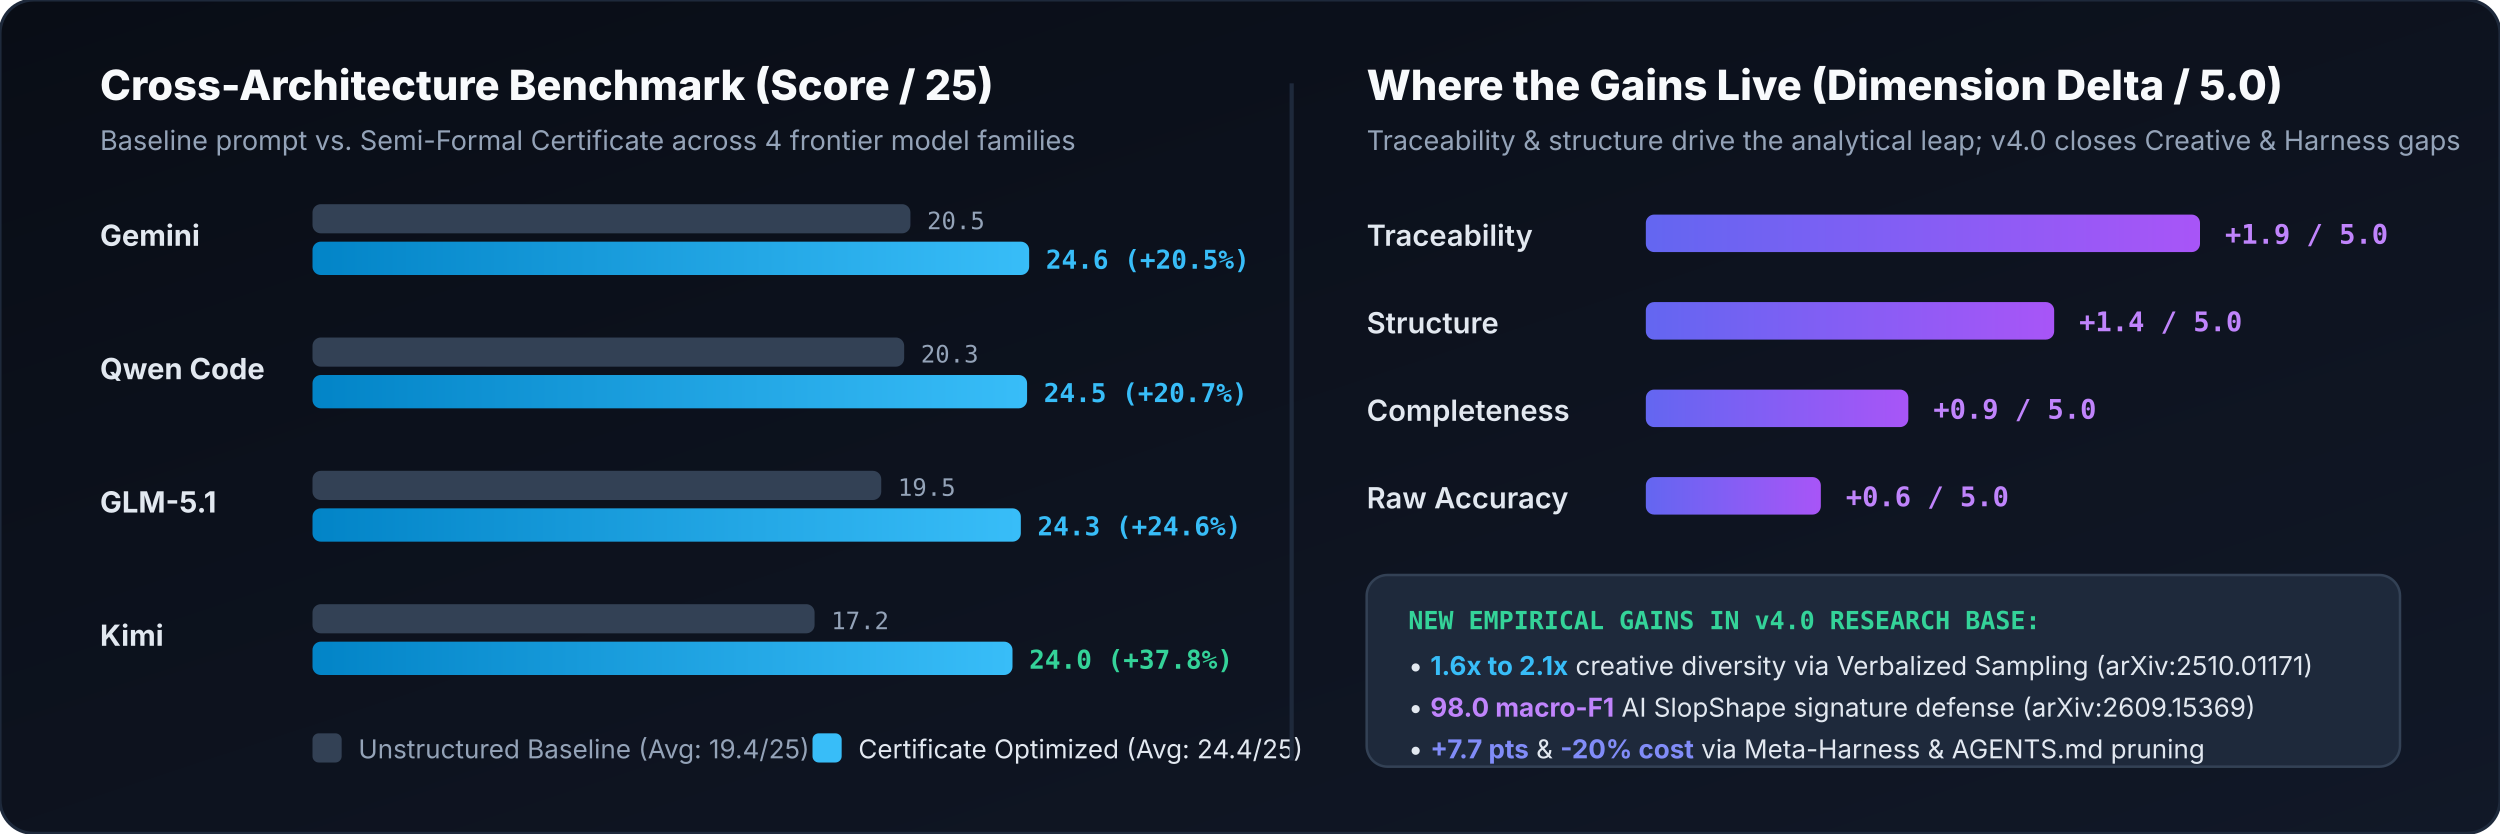
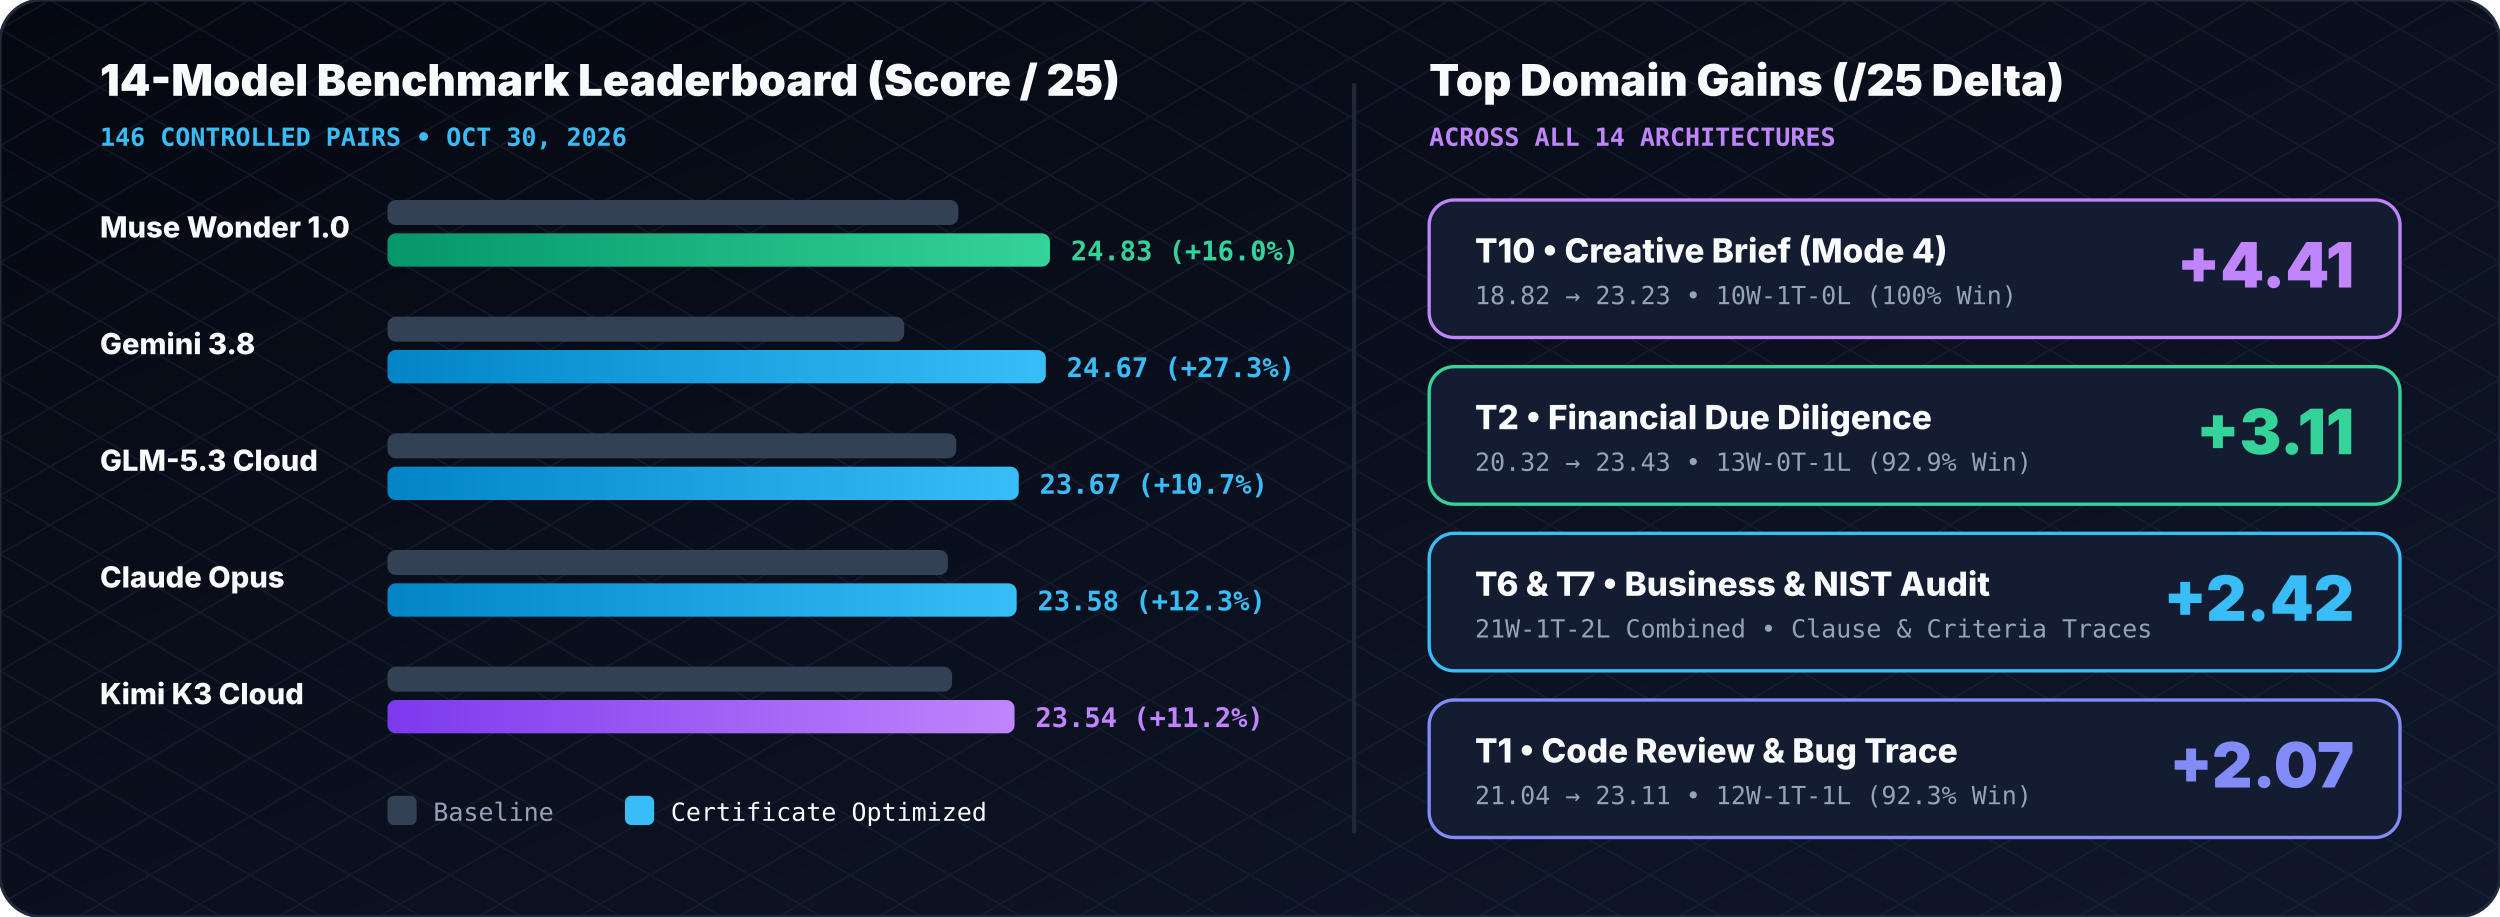
- <svg xmlns="http://www.w3.org/2000/svg" viewBox="0 0 1200 400" width="100%" height="100%">
+ <svg xmlns="http://www.w3.org/2000/svg" viewBox="0 0 1200 440" width="100%" height="100%">
  <defs>
    <linearGradient id="bg3" x1="0%" y1="0%" x2="100%" y2="100%">
-       <stop offset="0%" stop-color="#090D16" />
-       <stop offset="100%" stop-color="#111827" />
+       <stop offset="0%" stop-color="#050811" />
+       <stop offset="100%" stop-color="#0F172A" />
    </linearGradient>
-     <linearGradient id="barBlue" x1="0%" y1="0%" x2="100%" y2="0%">
+     <linearGradient id="barCyan" x1="0%" y1="0%" x2="100%" y2="0%">
      <stop offset="0%" stop-color="#0284C7" />
      <stop offset="100%" stop-color="#38BDF8" />
    </linearGradient>
-     <linearGradient id="barPurple" x1="0%" y1="0%" x2="100%" y2="0%">
-       <stop offset="0%" stop-color="#6366F1" />
-       <stop offset="100%" stop-color="#A855F7" />
+     <linearGradient id="barGreen" x1="0%" y1="0%" x2="100%" y2="0%">
+       <stop offset="0%" stop-color="#059669" />
+       <stop offset="100%" stop-color="#34D399" />
    </linearGradient>
+     <linearGradient id="barViolet" x1="0%" y1="0%" x2="100%" y2="0%">
+       <stop offset="0%" stop-color="#7C3AED" />
+       <stop offset="100%" stop-color="#C084FC" />
+     </linearGradient>
+     <pattern id="isoGrid3" width="48" height="28" patternUnits="userSpaceOnUse">
+       <path d="M 24 0 L 48 14 L 24 28 L 0 14 Z" fill="none" stroke="#1E293B" stroke-width="0.7" />
+     </pattern>
  </defs>
-   <rect width="1200" height="400" rx="16" fill="url(#bg3)" stroke="#1E293B" stroke-width="1.5" />
-   <text x="48" y="48" font-family="-apple-system, BlinkMacSystemFont, 'Segoe UI', sans-serif" font-size="20" font-weight="800" fill="#F8FAFC">Cross-Architecture Benchmark (Score / 25)</text>
-   <text x="48" y="72" font-family="-apple-system, BlinkMacSystemFont, 'Segoe UI', sans-serif" font-size="13" fill="#94A3B8">Baseline prompt vs. Semi-Formal Certificate across 4 frontier model families</text>
-   <text x="48" y="118" font-family="-apple-system, BlinkMacSystemFont, sans-serif" font-size="14" font-weight="700" fill="#E2E8F0">Gemini</text>
-   <rect x="150" y="98" width="287" height="14" rx="4" fill="#334155" />
-   <text x="445" y="110" font-family="ui-monospace, monospace" font-size="11.5" fill="#94A3B8">20.5</text>
-   <rect x="150" y="116" width="344" height="16" rx="4" fill="url(#barBlue)" />
-   <text x="502" y="129" font-family="ui-monospace, monospace" font-size="12.5" font-weight="700" fill="#38BDF8">24.6 (+20.5%)</text>
-   <text x="48" y="182" font-family="-apple-system, BlinkMacSystemFont, sans-serif" font-size="14" font-weight="700" fill="#E2E8F0">Qwen Code</text>
-   <rect x="150" y="162" width="284" height="14" rx="4" fill="#334155" />
-   <text x="442" y="174" font-family="ui-monospace, monospace" font-size="11.5" fill="#94A3B8">20.3</text>
-   <rect x="150" y="180" width="343" height="16" rx="4" fill="url(#barBlue)" />
-   <text x="501" y="193" font-family="ui-monospace, monospace" font-size="12.5" font-weight="700" fill="#38BDF8">24.5 (+20.7%)</text>
-   <text x="48" y="246" font-family="-apple-system, BlinkMacSystemFont, sans-serif" font-size="14" font-weight="700" fill="#E2E8F0">GLM-5.1</text>
-   <rect x="150" y="226" width="273" height="14" rx="4" fill="#334155" />
-   <text x="431" y="238" font-family="ui-monospace, monospace" font-size="11.5" fill="#94A3B8">19.5</text>
-   <rect x="150" y="244" width="340" height="16" rx="4" fill="url(#barBlue)" />
-   <text x="498" y="257" font-family="ui-monospace, monospace" font-size="12.5" font-weight="700" fill="#38BDF8">24.3 (+24.6%)</text>
-   <text x="48" y="310" font-family="-apple-system, BlinkMacSystemFont, sans-serif" font-size="14" font-weight="700" fill="#E2E8F0">Kimi</text>
-   <rect x="150" y="290" width="241" height="14" rx="4" fill="#334155" />
-   <text x="399" y="302" font-family="ui-monospace, monospace" font-size="11.5" fill="#94A3B8">17.2</text>
-   <rect x="150" y="308" width="336" height="16" rx="4" fill="url(#barBlue)" />
-   <text x="494" y="321" font-family="ui-monospace, monospace" font-size="12.5" font-weight="700" fill="#34D399">24.0 (+37.8%)</text>
-   <rect x="150" y="352" width="14" height="14" rx="3" fill="#334155" />
-   <text x="172" y="364" font-family="-apple-system, sans-serif" font-size="12.5" fill="#94A3B8">Unstructured Baseline (Avg: 19.4/25)</text>
-   <rect x="390" y="352" width="14" height="14" rx="3" fill="#38BDF8" />
-   <text x="412" y="364" font-family="-apple-system, sans-serif" font-size="12.5" fill="#E2E8F0">Certificate Optimized (Avg: 24.4/25)</text>
-   <line x1="620" y1="40" x2="620" y2="365" stroke="#1E293B" stroke-width="2" />
-   <text x="656" y="48" font-family="-apple-system, BlinkMacSystemFont, 'Segoe UI', sans-serif" font-size="20" font-weight="800" fill="#F8FAFC">Where the Gains Live (Dimension Delta / 5.0)</text>
-   <text x="656" y="72" font-family="-apple-system, BlinkMacSystemFont, 'Segoe UI', sans-serif" font-size="13" fill="#94A3B8">Traceability &amp; structure drive the analytical leap; v4.0 closes Creative &amp; Harness gaps</text>
-   <text x="656" y="118" font-family="-apple-system, sans-serif" font-size="14" font-weight="600" fill="#E2E8F0">Traceability</text>
-   <rect x="790" y="103" width="266" height="18" rx="4" fill="url(#barPurple)" />
-   <text x="1068" y="117" font-family="ui-monospace, monospace" font-size="13" font-weight="700" fill="#C084FC">+1.9 / 5.0</text>
-   <text x="656" y="160" font-family="-apple-system, sans-serif" font-size="14" font-weight="600" fill="#E2E8F0">Structure</text>
-   <rect x="790" y="145" width="196" height="18" rx="4" fill="url(#barPurple)" />
-   <text x="998" y="159" font-family="ui-monospace, monospace" font-size="13" font-weight="700" fill="#C084FC">+1.4 / 5.0</text>
-   <text x="656" y="202" font-family="-apple-system, sans-serif" font-size="14" font-weight="600" fill="#E2E8F0">Completeness</text>
-   <rect x="790" y="187" width="126" height="18" rx="4" fill="url(#barPurple)" />
-   <text x="928" y="201" font-family="ui-monospace, monospace" font-size="13" font-weight="700" fill="#C084FC">+0.9 / 5.0</text>
-   <text x="656" y="244" font-family="-apple-system, sans-serif" font-size="14" font-weight="600" fill="#E2E8F0">Raw Accuracy</text>
-   <rect x="790" y="229" width="84" height="18" rx="4" fill="url(#barPurple)" />
-   <text x="886" y="243" font-family="ui-monospace, monospace" font-size="13" font-weight="700" fill="#C084FC">+0.6 / 5.0</text>
-   <rect x="656" y="276" width="496" height="92" rx="10" fill="#1E293B" stroke="#334155" stroke-width="1.2" />
-   <text x="676" y="302" font-family="ui-monospace, monospace" font-size="12" font-weight="700" fill="#34D399">NEW EMPIRICAL GAINS IN v4.0 RESEARCH BASE:</text>
-   <text x="676" y="324" font-family="-apple-system, sans-serif" font-size="12.5" fill="#E2E8F0">• <tspan font-weight="700" fill="#38BDF8">1.6x to 2.1x</tspan> creative diversity via Verbalized Sampling (arXiv:2510.01171)</text>
-   <text x="676" y="344" font-family="-apple-system, sans-serif" font-size="12.5" fill="#E2E8F0">• <tspan font-weight="700" fill="#C084FC">98.0 macro-F1</tspan> AI SlopShape signature defense (arXiv:2609.15369)</text>
-   <text x="676" y="364" font-family="-apple-system, sans-serif" font-size="12.5" fill="#E2E8F0">• <tspan font-weight="700" fill="#818CF8">+7.7 pts</tspan> &amp; <tspan font-weight="700" fill="#818CF8">-20% cost</tspan> via Meta-Harness &amp; AGENTS.md pruning</text>
+   <rect width="1200" height="440" rx="20" fill="url(#bg3)" stroke="#1E293B" stroke-width="1.5" />
+   <rect width="1200" height="440" rx="20" fill="url(#isoGrid3)" opacity="0.5" />
+   <text x="48" y="46" font-family="-apple-system, BlinkMacSystemFont, 'Segoe UI', sans-serif" font-size="21" font-weight="900" fill="#F8FAFC">14-Model Benchmark Leaderboard (Score / 25)</text>
+   <text x="48" y="70" font-family="ui-monospace, monospace" font-size="12" font-weight="700" fill="#38BDF8">146 CONTROLLED PAIRS • OCT 30, 2026</text>
+   <text x="48" y="114" font-family="-apple-system, sans-serif" font-size="14" font-weight="800" fill="#F8FAFC">Muse Wonder 1.0</text>
+   <rect x="186" y="96" width="274" height="12" rx="4" fill="#334155" />
+   <rect x="186" y="112" width="318" height="16" rx="4" fill="url(#barGreen)">
+     <animate attributeName="width" values="274;318;318" dur="2.6s" repeatCount="indefinite" />
+   </rect>
+   <text x="514" y="125" font-family="ui-monospace, monospace" font-size="13" font-weight="800" fill="#34D399">24.83 (+16.0%)</text>
+   <text x="48" y="170" font-family="-apple-system, sans-serif" font-size="14" font-weight="800" fill="#F8FAFC">Gemini 3.8</text>
+   <rect x="186" y="152" width="248" height="12" rx="4" fill="#334155" />
+   <rect x="186" y="168" width="316" height="16" rx="4" fill="url(#barCyan)">
+     <animate attributeName="width" values="248;316;316" dur="2.6s" repeatCount="indefinite" />
+   </rect>
+   <text x="512" y="181" font-family="ui-monospace, monospace" font-size="13" font-weight="800" fill="#38BDF8">24.67 (+27.3%)</text>
+   <text x="48" y="226" font-family="-apple-system, sans-serif" font-size="14" font-weight="800" fill="#F8FAFC">GLM-5.3 Cloud</text>
+   <rect x="186" y="208" width="273" height="12" rx="4" fill="#334155" />
+   <rect x="186" y="224" width="303" height="16" rx="4" fill="url(#barCyan)">
+     <animate attributeName="width" values="273;303;303" dur="2.6s" repeatCount="indefinite" />
+   </rect>
+   <text x="499" y="237" font-family="ui-monospace, monospace" font-size="13" font-weight="800" fill="#38BDF8">23.67 (+10.7%)</text>
+   <text x="48" y="282" font-family="-apple-system, sans-serif" font-size="14" font-weight="800" fill="#F8FAFC">Claude Opus</text>
+   <rect x="186" y="264" width="269" height="12" rx="4" fill="#334155" />
+   <rect x="186" y="280" width="302" height="16" rx="4" fill="url(#barCyan)">
+     <animate attributeName="width" values="269;302;302" dur="2.6s" repeatCount="indefinite" />
+   </rect>
+   <text x="498" y="293" font-family="ui-monospace, monospace" font-size="13" font-weight="800" fill="#38BDF8">23.58 (+12.3%)</text>
+   <text x="48" y="338" font-family="-apple-system, sans-serif" font-size="14" font-weight="800" fill="#F8FAFC">Kimi K3 Cloud</text>
+   <rect x="186" y="320" width="271" height="12" rx="4" fill="#334155" />
+   <rect x="186" y="336" width="301" height="16" rx="4" fill="url(#barViolet)">
+     <animate attributeName="width" values="271;301;301" dur="2.6s" repeatCount="indefinite" />
+   </rect>
+   <text x="497" y="349" font-family="ui-monospace, monospace" font-size="13" font-weight="800" fill="#C084FC">23.54 (+11.2%)</text>
+   <rect x="186" y="382" width="14" height="14" rx="3" fill="#334155" />
+   <text x="208" y="394" font-family="ui-monospace, monospace" font-size="12" fill="#94A3B8">Baseline</text>
+   <rect x="300" y="382" width="14" height="14" rx="3" fill="#38BDF8" />
+   <text x="322" y="394" font-family="ui-monospace, monospace" font-size="12" fill="#F8FAFC">Certificate Optimized</text>
+   <line x1="650" y1="40" x2="650" y2="400" stroke="#1E293B" stroke-width="2" />
+   <text x="686" y="46" font-family="-apple-system, BlinkMacSystemFont, 'Segoe UI', sans-serif" font-size="21" font-weight="900" fill="#F8FAFC">Top Domain Gains (/25 Delta)</text>
+   <text x="686" y="70" font-family="ui-monospace, monospace" font-size="12" font-weight="700" fill="#C084FC">ACROSS ALL 14 ARCHITECTURES</text>
+   <rect x="686" y="96" width="466" height="66" rx="12" fill="#131C31" stroke="#C084FC" stroke-width="1.6" />
+   <text x="708" y="126" font-family="-apple-system, sans-serif" font-size="16" font-weight="800" fill="#F8FAFC">T10 • Creative Brief (Mode 4)</text>
+   <text x="708" y="146" font-family="ui-monospace, monospace" font-size="12" fill="#94A3B8">18.82 → 23.23 • 10W-1T-0L (100% Win)</text>
+   <text x="1130" y="138" text-anchor="end" font-family="-apple-system, sans-serif" font-size="30" font-weight="900" fill="#C084FC">+4.41</text>
+   <rect x="686" y="176" width="466" height="66" rx="12" fill="#131C31" stroke="#34D399" stroke-width="1.6" />
+   <text x="708" y="206" font-family="-apple-system, sans-serif" font-size="16" font-weight="800" fill="#F8FAFC">T2 • Financial Due Diligence</text>
+   <text x="708" y="226" font-family="ui-monospace, monospace" font-size="12" fill="#94A3B8">20.32 → 23.43 • 13W-0T-1L (92.9% Win)</text>
+   <text x="1130" y="218" text-anchor="end" font-family="-apple-system, sans-serif" font-size="30" font-weight="900" fill="#34D399">+3.11</text>
+   <rect x="686" y="256" width="466" height="66" rx="12" fill="#131C31" stroke="#38BDF8" stroke-width="1.6" />
+   <text x="708" y="286" font-family="-apple-system, sans-serif" font-size="16" font-weight="800" fill="#F8FAFC">T6 &amp; T7 • Business &amp; NIST Audit</text>
+   <text x="708" y="306" font-family="ui-monospace, monospace" font-size="12" fill="#94A3B8">21W-1T-2L Combined • Clause &amp; Criteria Traces</text>
+   <text x="1130" y="298" text-anchor="end" font-family="-apple-system, sans-serif" font-size="30" font-weight="900" fill="#38BDF8">+2.42</text>
+   <rect x="686" y="336" width="466" height="66" rx="12" fill="#131C31" stroke="#818CF8" stroke-width="1.6" />
+   <text x="708" y="366" font-family="-apple-system, sans-serif" font-size="16" font-weight="800" fill="#F8FAFC">T1 • Code Review &amp; Bug Trace</text>
+   <text x="708" y="386" font-family="ui-monospace, monospace" font-size="12" fill="#94A3B8">21.04 → 23.11 • 12W-1T-1L (92.3% Win)</text>
+   <text x="1130" y="378" text-anchor="end" font-family="-apple-system, sans-serif" font-size="30" font-weight="900" fill="#818CF8">+2.07</text>
</svg>
